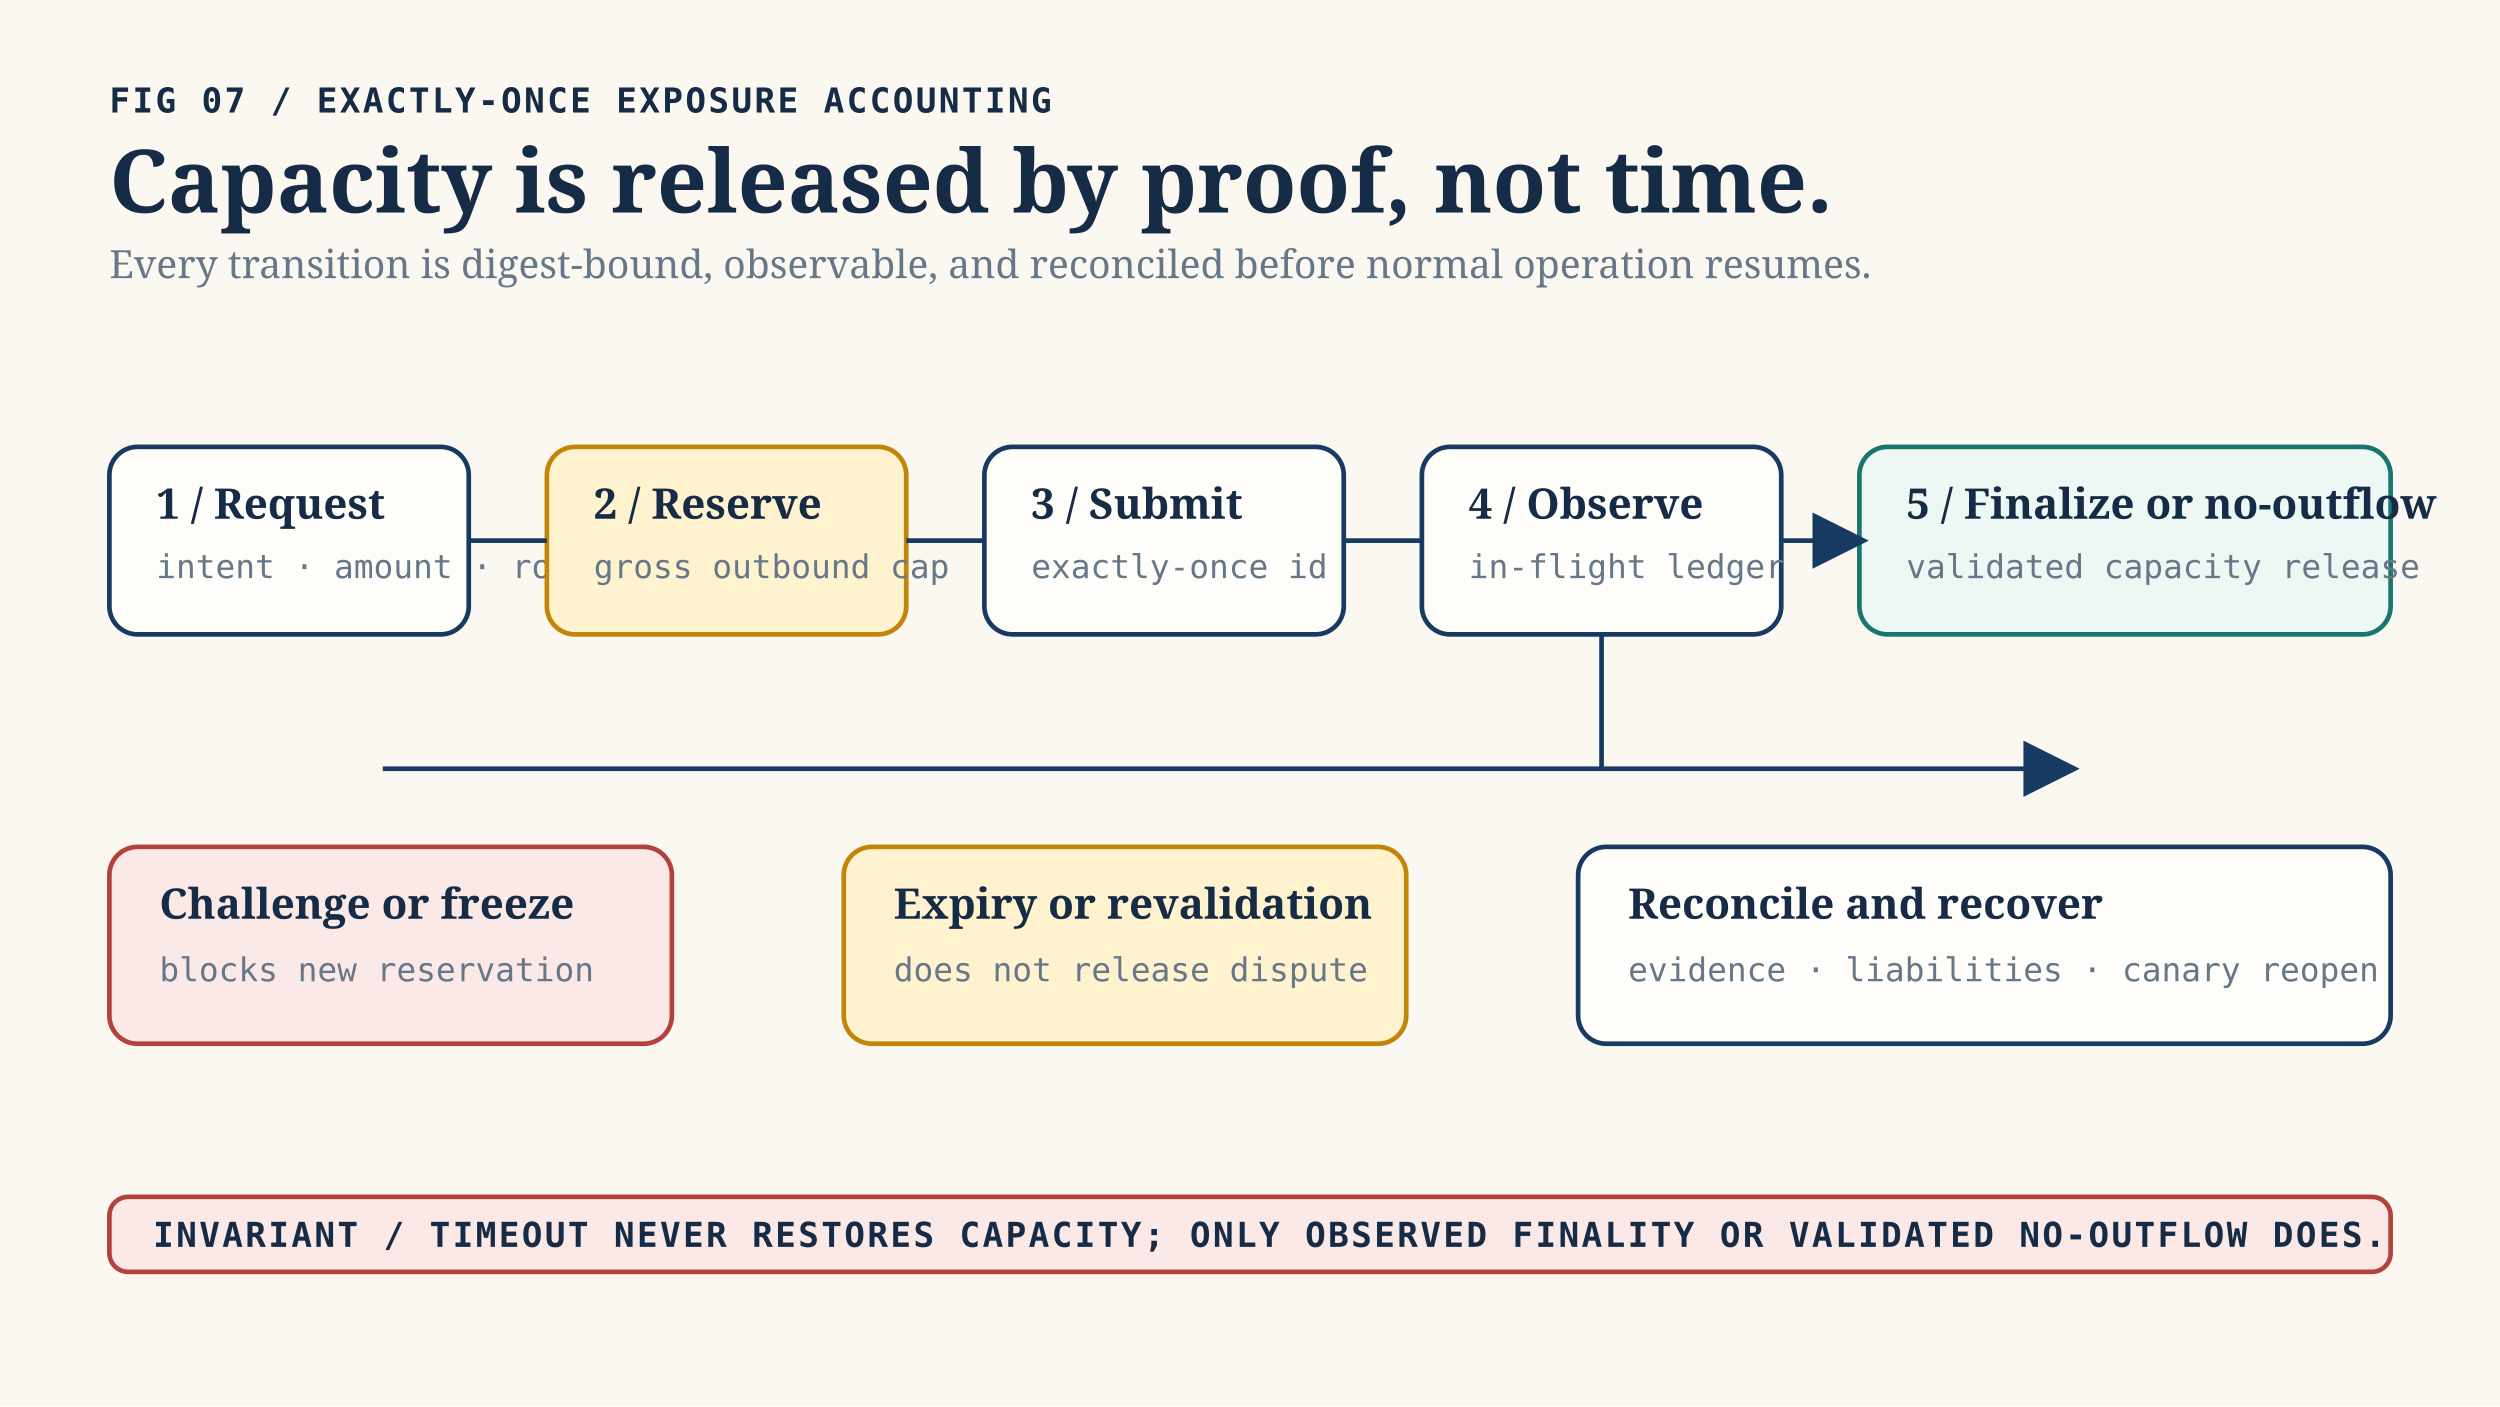
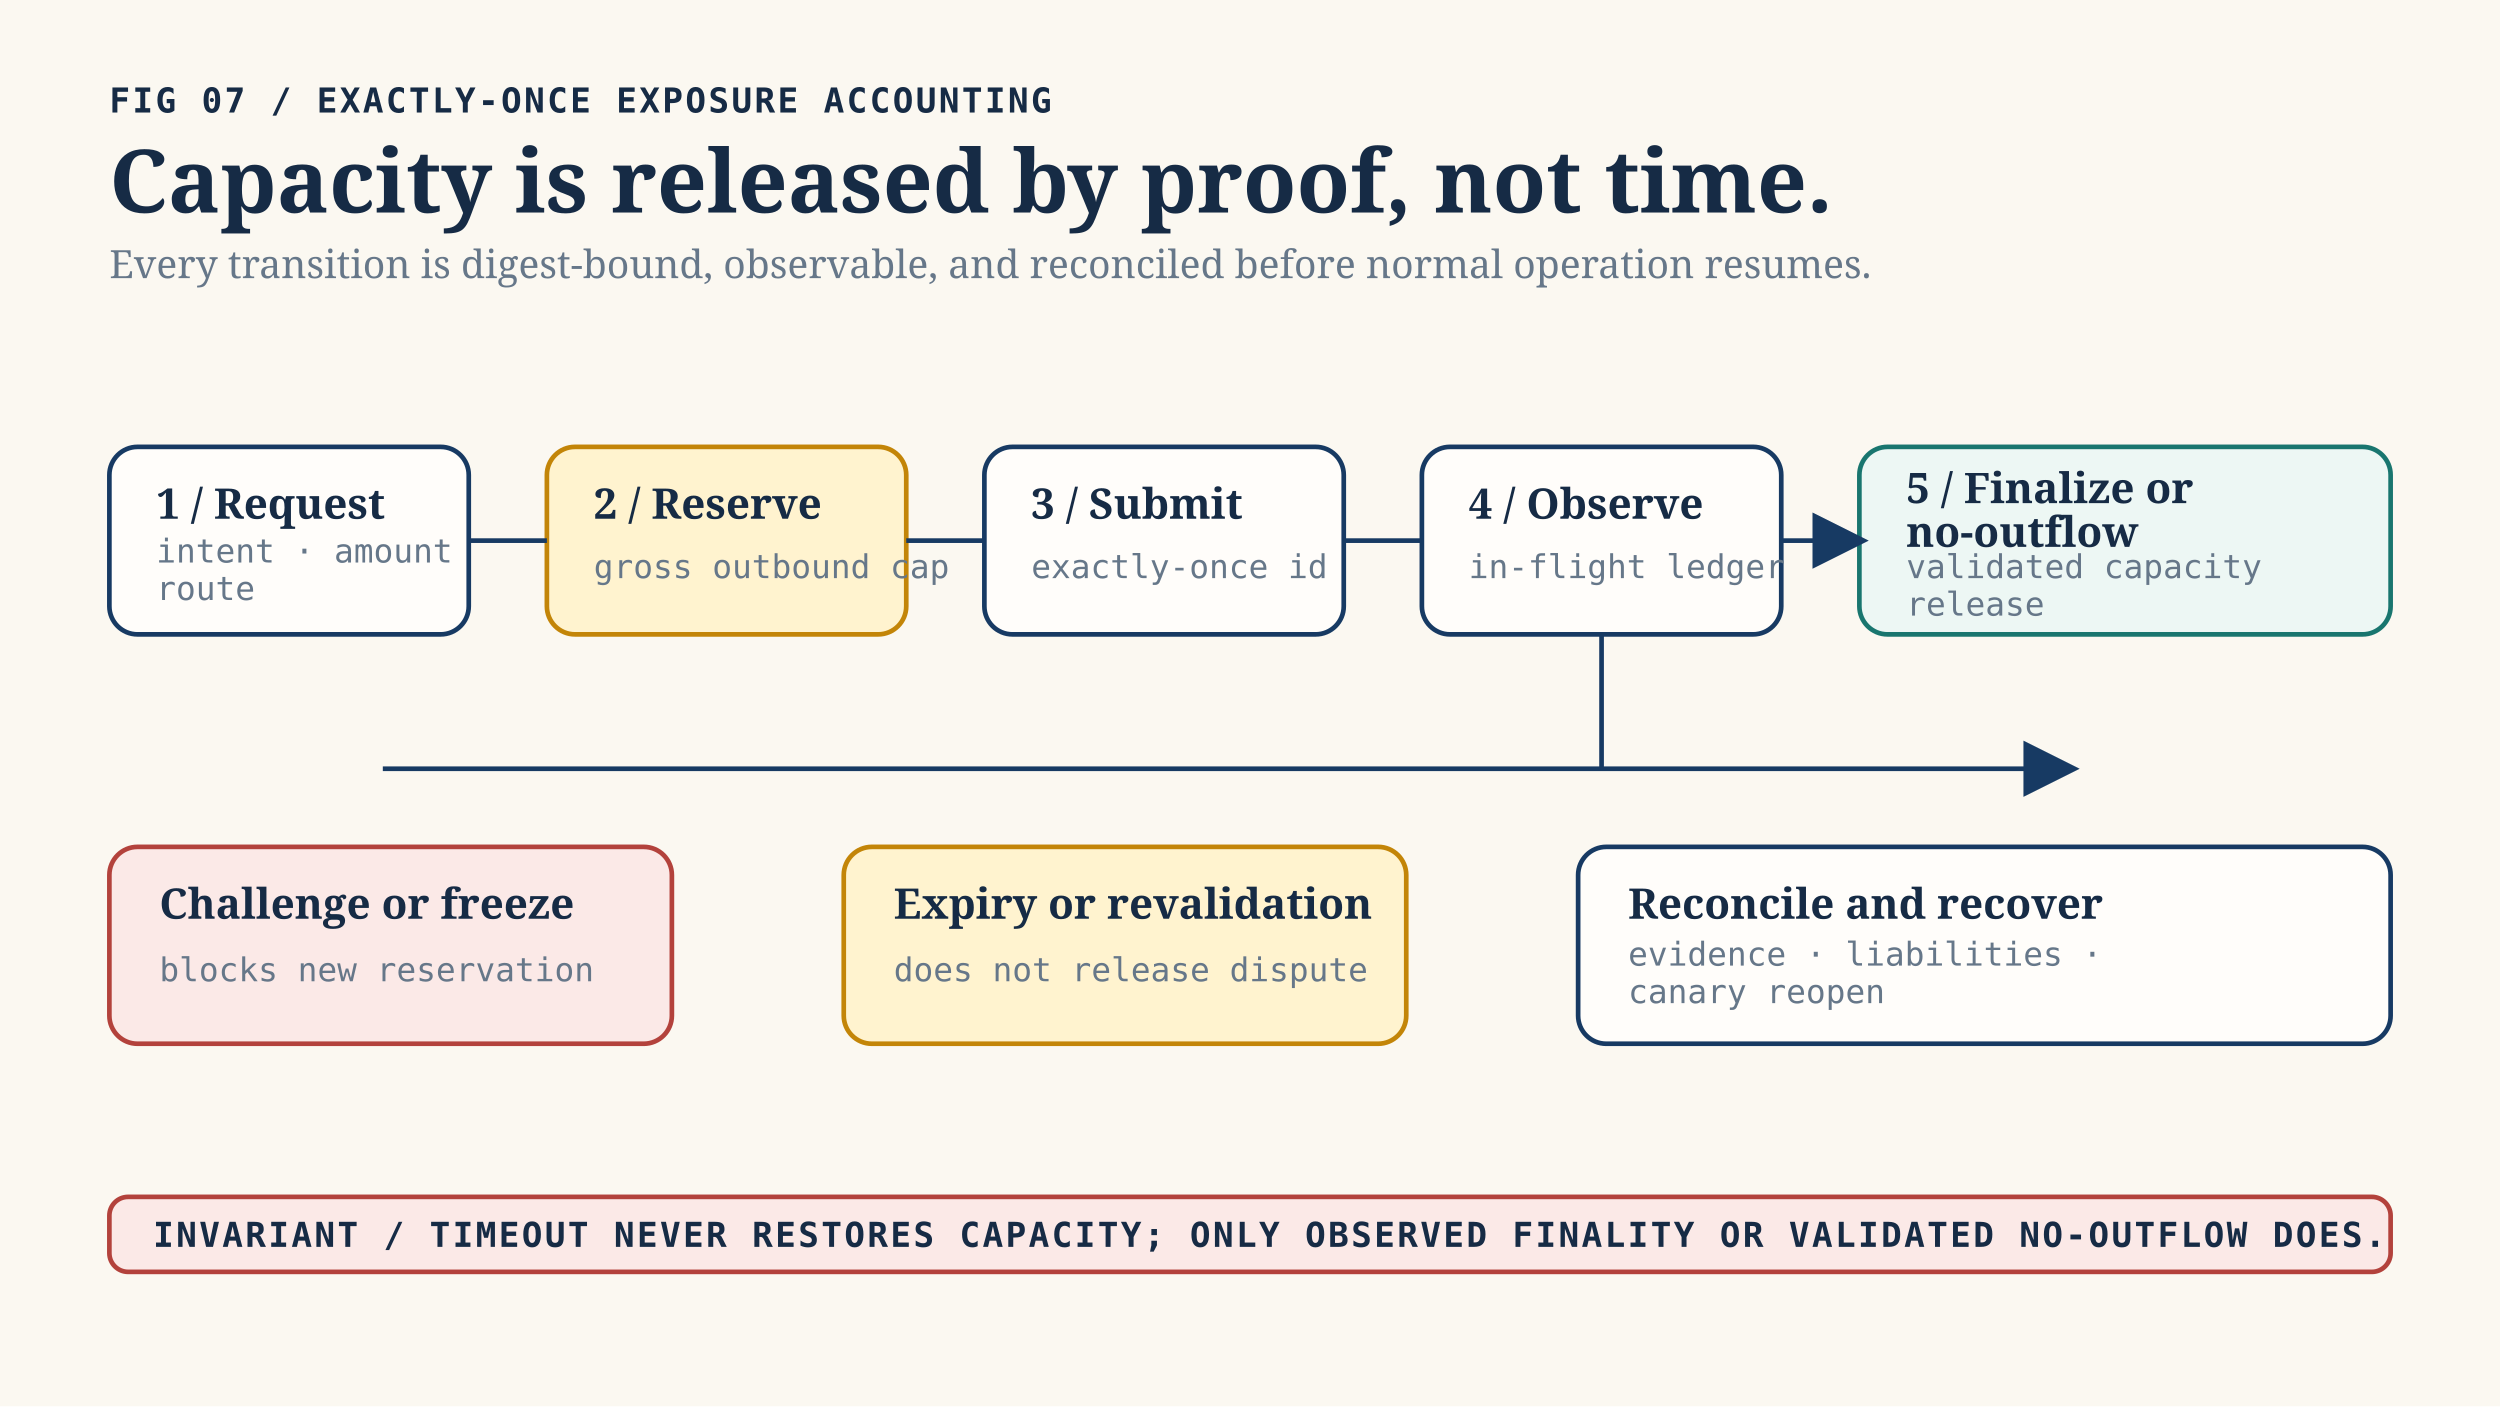
<svg xmlns="http://www.w3.org/2000/svg" width="1600" height="900" viewBox="0 0 1600 900" role="img" aria-labelledby="title desc">
  <defs>
    <style>.ink{fill:#162b45}.muted{fill:#667789}.h{font:700 56px Georgia,serif}.t{font:700 27px Georgia,serif}.b{font:25px Georgia,serif}.k{font:700 22px ui-monospace,Consolas,monospace;letter-spacing:1.5px}.x{font:21px ui-monospace,Consolas,monospace}.navy{fill:#fffdfa;stroke:#173a63;stroke-width:3}.teal{fill:#edf7f4;stroke:#19766f;stroke-width:3}.gold{fill:#fff3cf;stroke:#c38508;stroke-width:3}.red{fill:#fbe9e7;stroke:#b3423c;stroke-width:3}</style>
    <marker id="arrow" markerWidth="12" markerHeight="12" refX="10" refY="6" orient="auto">
      <path d="M0,0 L12,6 L0,12 Z" fill="#173a63" />
    </marker>
  </defs>
  <rect width="1600" height="900" fill="#fbf8f1" />
  <text x="70" y="72" class="k ink">FIG 07 / EXACTLY-ONCE EXPOSURE ACCOUNTING</text>
  <text x="70" y="136" class="h ink">Capacity is released by proof, not time.</text>
  <text x="70" y="178" class="b muted">Every transition is digest-bound, observable, and reconciled before normal operation resumes.</text>
  <g>
    <rect x="70" y="286" width="230" height="120" rx="18" class="navy" />
    <text x="100" y="332" class="t ink">1 / Request</text>
-     <text x="100" y="370" class="x muted">intent · amount · route</text>
+     <text x="100" y="360" class="x muted">
+       <tspan x="100">intent · amount</tspan>
+       <tspan x="100" dy="24">route</tspan>
+     </text>
    <rect x="350" y="286" width="230" height="120" rx="18" class="gold" />
    <text x="380" y="332" class="t ink">2 / Reserve</text>
    <text x="380" y="370" class="x muted">gross outbound cap</text>
    <rect x="630" y="286" width="230" height="120" rx="18" class="navy" />
    <text x="660" y="332" class="t ink">3 / Submit</text>
    <text x="660" y="370" class="x muted">exactly-once id</text>
    <rect x="910" y="286" width="230" height="120" rx="18" class="navy" />
    <text x="940" y="332" class="t ink">4 / Observe</text>
    <text x="940" y="370" class="x muted">in-flight ledger</text>
    <rect x="1190" y="286" width="340" height="120" rx="18" class="teal" />
-     <text x="1220" y="332" class="t ink">5 / Finalize or no-outflow</text>
-     <text x="1220" y="370" class="x muted">validated capacity release</text>
+     <text x="1220" y="322" class="t ink">
+       <tspan x="1220">5 / Finalize or</tspan>
+       <tspan x="1220" dy="28">no-outflow</tspan>
+     </text>
+     <text x="1220" y="370" class="x muted">
+       <tspan x="1220">validated capacity</tspan>
+       <tspan x="1220" dy="24">release</tspan>
+     </text>
  </g>
  <path d="M300 346H350 M580 346H630 M860 346H910 M1140 346H1190" fill="none" stroke="#173a63" stroke-width="3" marker-end="url(#arrow)" />
  <path d="M1025 406V492 M1025 492H245 M1025 492H720 M1025 492H1325" fill="none" stroke="#173a63" stroke-width="3" marker-end="url(#arrow)" />
  <rect x="70" y="542" width="360" height="126" rx="18" class="red" />
  <text x="102" y="588" class="t ink">Challenge or freeze</text>
  <text x="102" y="628" class="x muted">blocks new reservation</text>
  <rect x="540" y="542" width="360" height="126" rx="18" class="gold" />
  <text x="572" y="588" class="t ink">Expiry or revalidation</text>
  <text x="572" y="628" class="x muted">does not release dispute</text>
  <rect x="1010" y="542" width="520" height="126" rx="18" class="navy" />
  <text x="1042" y="588" class="t ink">Reconcile and recover</text>
-   <text x="1042" y="628" class="x muted">evidence · liabilities · canary reopen</text>
+   <text x="1042" y="618" class="x muted">
+     <tspan x="1042">evidence · liabilities ·</tspan>
+     <tspan x="1042" dy="24">canary reopen</tspan>
+   </text>
  <rect x="70" y="766" width="1460" height="48" rx="12" class="red" />
  <text x="98" y="798" class="k ink">INVARIANT / TIMEOUT NEVER RESTORES CAPACITY; ONLY OBSERVED FINALITY OR VALIDATED NO-OUTFLOW DOES.</text>
</svg>
